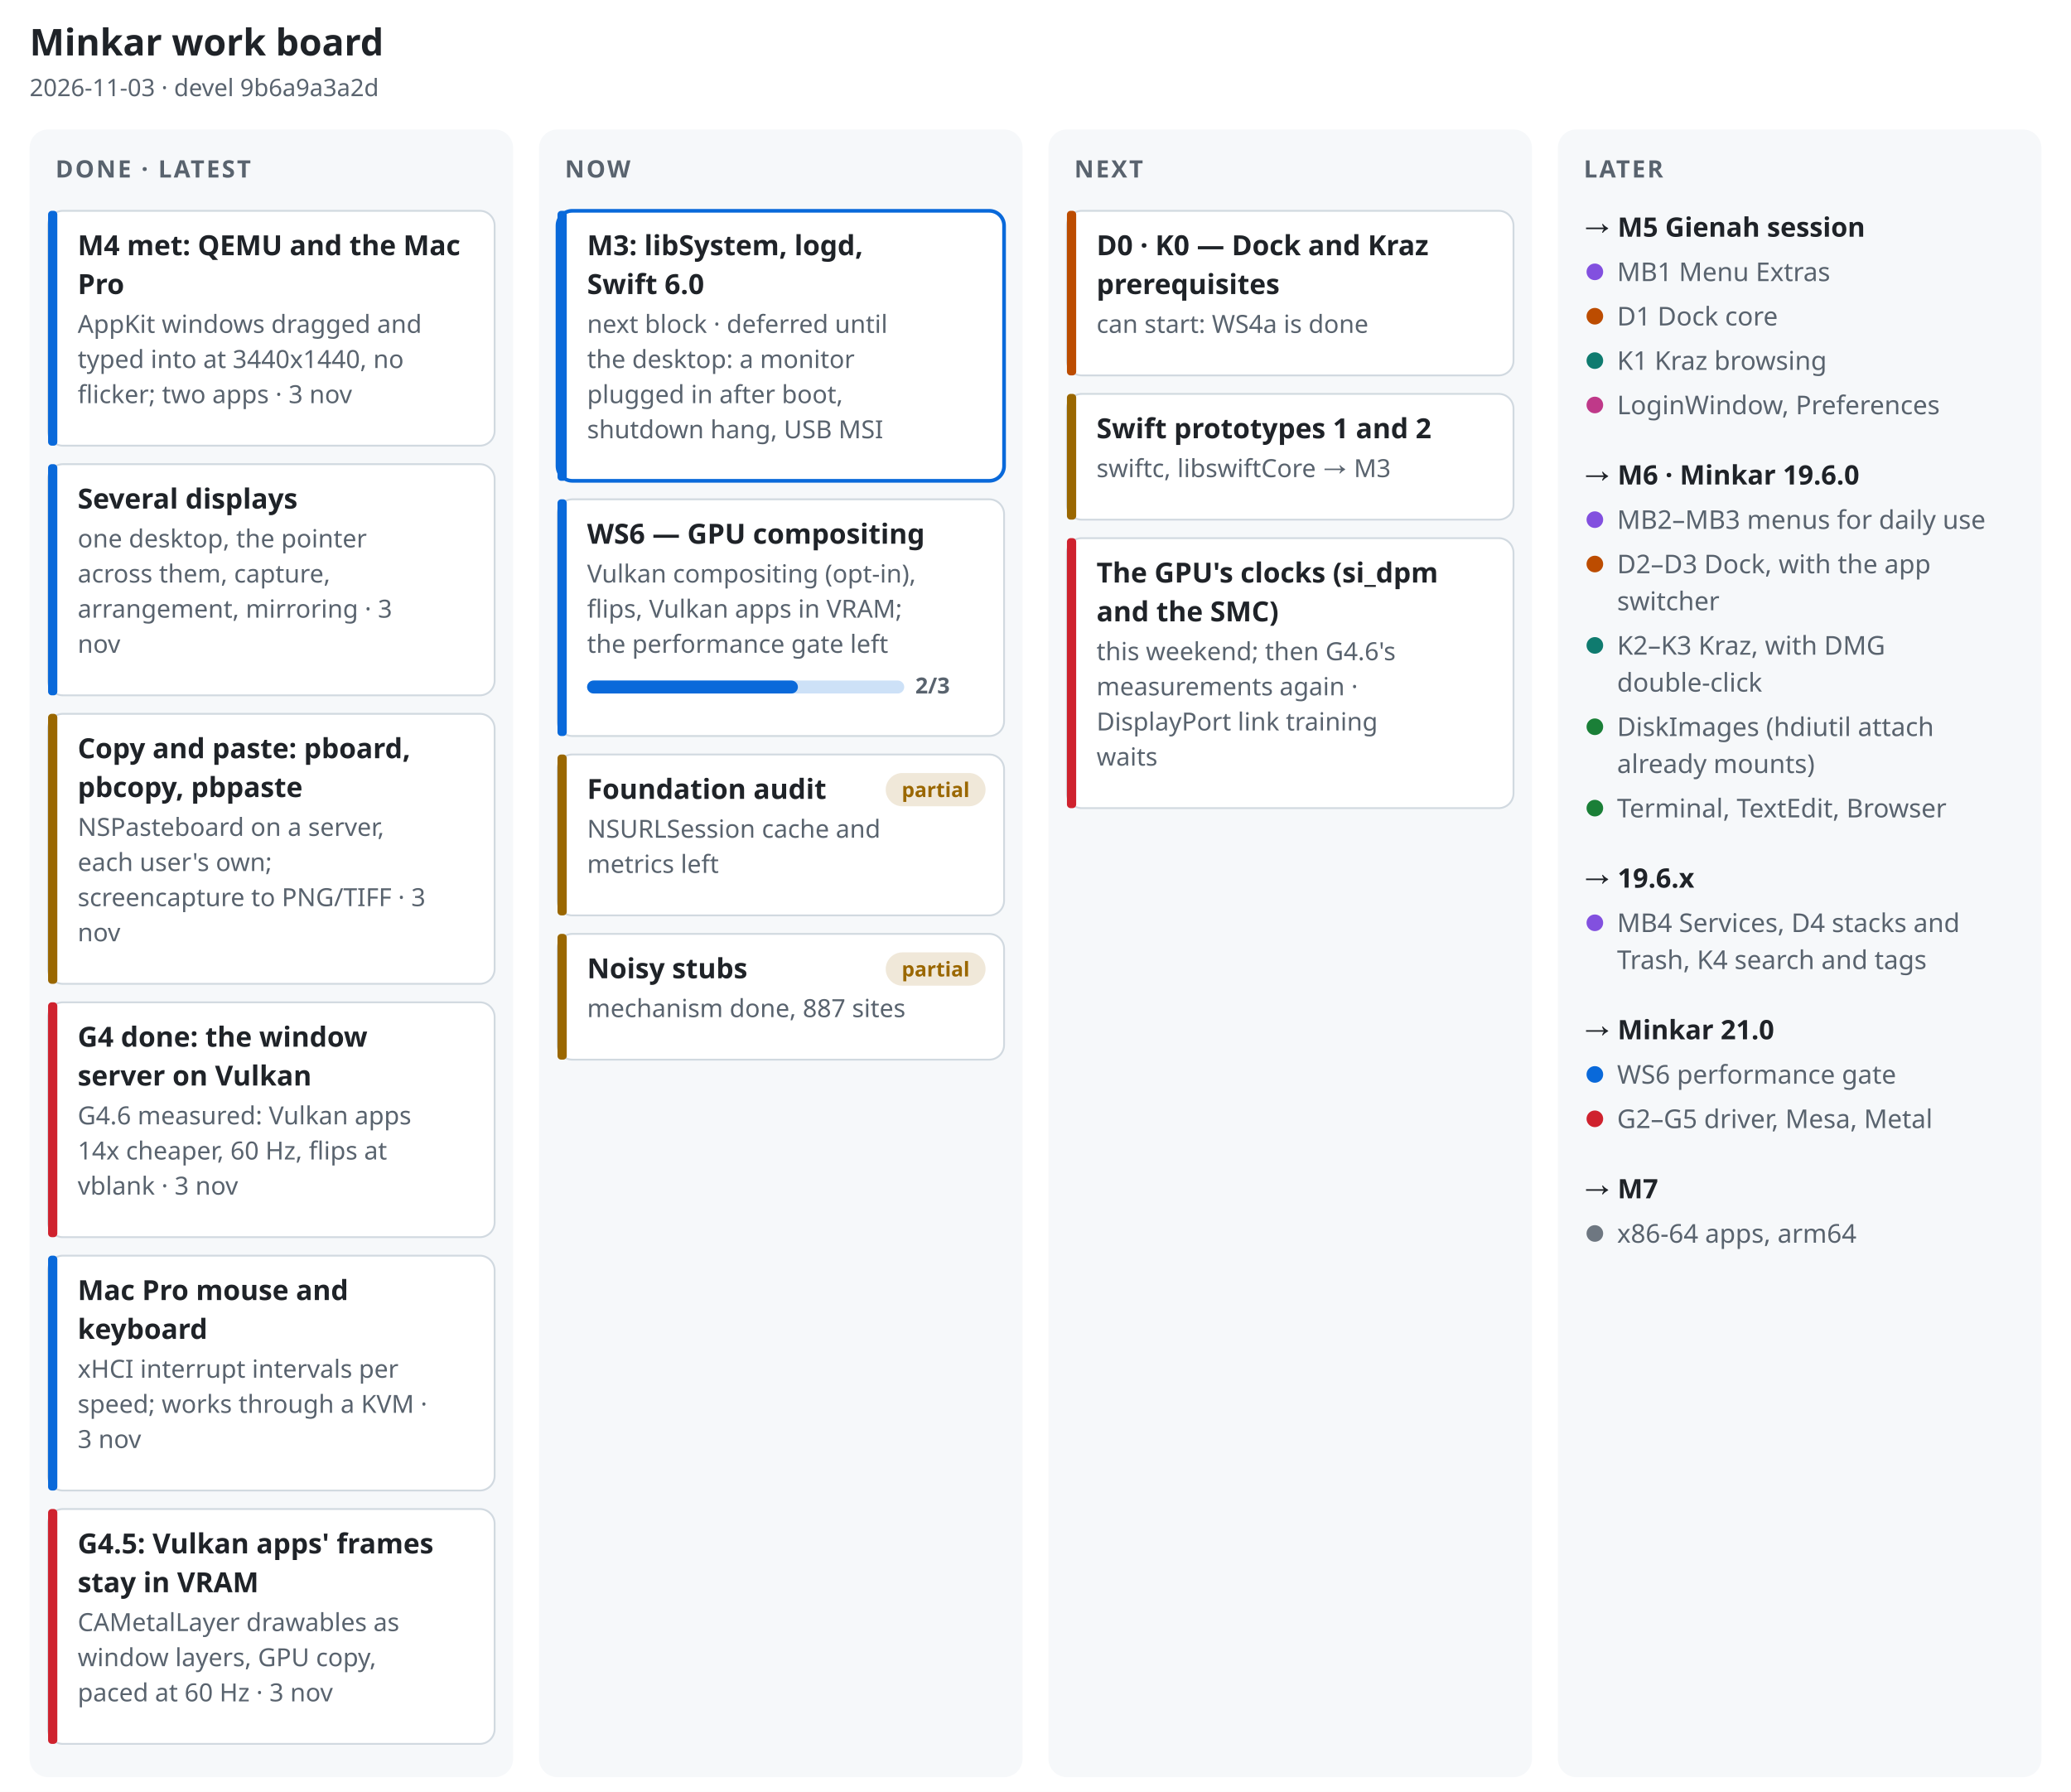
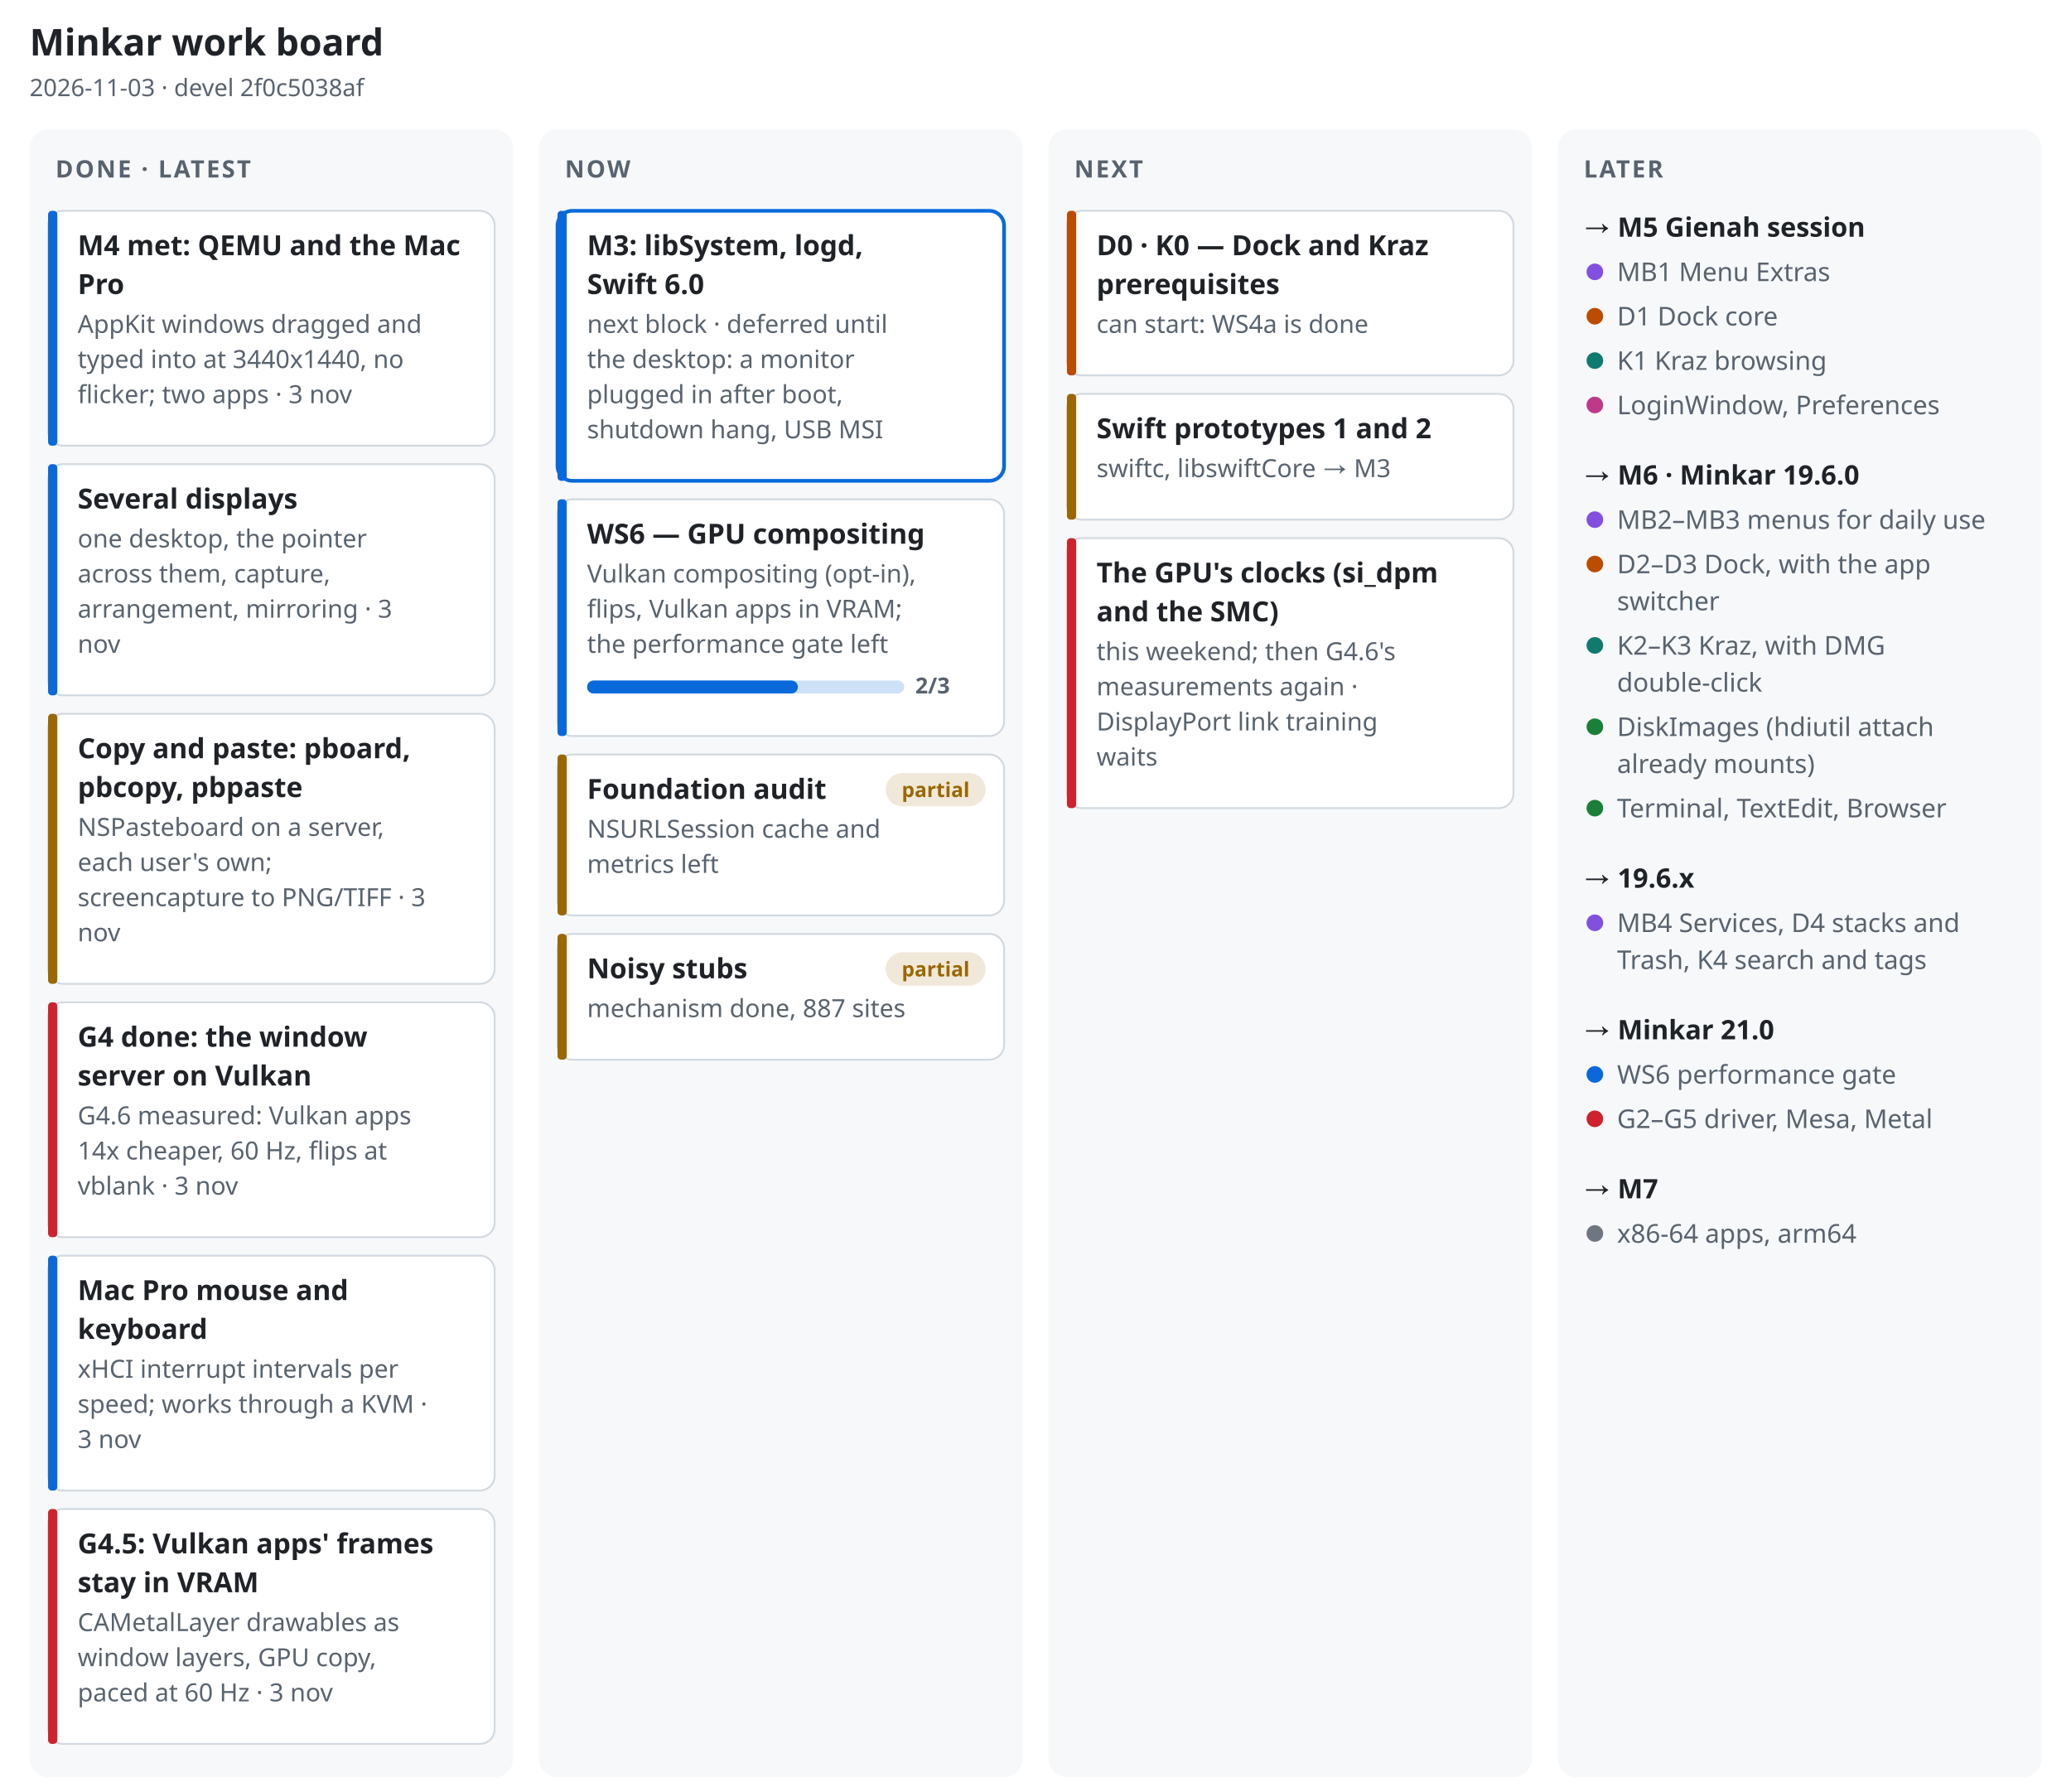
<svg xmlns="http://www.w3.org/2000/svg" width="1120" height="969" viewBox="0 0 1120 969" font-family="-apple-system, BlinkMacSystemFont, 'Segoe UI', 'Noto Sans', Helvetica, Arial, sans-serif" role="img" aria-label="Minkar work board, 2026-11-03">
  <rect width="1120" height="969" fill="#ffffff" />
  <text x="16" y="30" font-size="20" font-weight="700" fill="#1f2328" text-anchor="start">Minkar work board</text>
-   <text x="16" y="52" font-size="13" font-weight="400" fill="#59636e" text-anchor="start">2026-11-03 · devel 9b6a9a3a2d</text>
+   <text x="16" y="52" font-size="13" font-weight="400" fill="#59636e" text-anchor="start">2026-11-03 · devel 2f0c5038af</text>
  <rect x="16" y="70" width="261.5" height="891" rx="10" fill="#f6f8fa" />
  <text x="30" y="96" font-size="13" font-weight="700" fill="#59636e" text-anchor="start" letter-spacing=".08em">DONE · LATEST</text>
  <rect x="26" y="114" width="241.5" height="127" rx="8" fill="#ffffff" stroke="#d1d9e0" stroke-width="1" />
  <rect x="26" y="114" width="5" height="127" rx="2" fill="#0969da" />
  <text x="42" y="138" font-size="15" font-weight="650" fill="#1f2328" text-anchor="start">M4 met: QEMU and the Mac</text>
  <text x="42" y="159" font-size="15" font-weight="650" fill="#1f2328" text-anchor="start">Pro</text>
  <text x="42" y="180" font-size="13.5" font-weight="400" fill="#59636e" text-anchor="start">AppKit windows dragged and</text>
  <text x="42" y="199" font-size="13.5" font-weight="400" fill="#59636e" text-anchor="start">typed into at 3440x1440, no</text>
  <text x="42" y="218" font-size="13.5" font-weight="400" fill="#59636e" text-anchor="start">flicker; two apps · 3 nov</text>
  <rect x="26" y="251" width="241.5" height="125" rx="8" fill="#ffffff" stroke="#d1d9e0" stroke-width="1" />
  <rect x="26" y="251" width="5" height="125" rx="2" fill="#0969da" />
  <text x="42" y="275" font-size="15" font-weight="650" fill="#1f2328" text-anchor="start">Several displays</text>
  <text x="42" y="296" font-size="13.5" font-weight="400" fill="#59636e" text-anchor="start">one desktop, the pointer</text>
  <text x="42" y="315" font-size="13.5" font-weight="400" fill="#59636e" text-anchor="start">across them, capture,</text>
  <text x="42" y="334" font-size="13.5" font-weight="400" fill="#59636e" text-anchor="start">arrangement, mirroring · 3</text>
  <text x="42" y="353" font-size="13.5" font-weight="400" fill="#59636e" text-anchor="start">nov</text>
  <rect x="26" y="386" width="241.5" height="146" rx="8" fill="#ffffff" stroke="#d1d9e0" stroke-width="1" />
  <rect x="26" y="386" width="5" height="146" rx="2" fill="#9a6700" />
  <text x="42" y="410" font-size="15" font-weight="650" fill="#1f2328" text-anchor="start">Copy and paste: pboard,</text>
  <text x="42" y="431" font-size="15" font-weight="650" fill="#1f2328" text-anchor="start">pbcopy, pbpaste</text>
  <text x="42" y="452" font-size="13.5" font-weight="400" fill="#59636e" text-anchor="start">NSPasteboard on a server,</text>
  <text x="42" y="471" font-size="13.5" font-weight="400" fill="#59636e" text-anchor="start">each user's own;</text>
  <text x="42" y="490" font-size="13.5" font-weight="400" fill="#59636e" text-anchor="start">screencapture to PNG/TIFF · 3</text>
  <text x="42" y="509" font-size="13.5" font-weight="400" fill="#59636e" text-anchor="start">nov</text>
  <rect x="26" y="542" width="241.5" height="127" rx="8" fill="#ffffff" stroke="#d1d9e0" stroke-width="1" />
  <rect x="26" y="542" width="5" height="127" rx="2" fill="#cf222e" />
  <text x="42" y="566" font-size="15" font-weight="650" fill="#1f2328" text-anchor="start">G4 done: the window</text>
  <text x="42" y="587" font-size="15" font-weight="650" fill="#1f2328" text-anchor="start">server on Vulkan</text>
  <text x="42" y="608" font-size="13.5" font-weight="400" fill="#59636e" text-anchor="start">G4.6 measured: Vulkan apps</text>
  <text x="42" y="627" font-size="13.5" font-weight="400" fill="#59636e" text-anchor="start">14x cheaper, 60 Hz, flips at</text>
  <text x="42" y="646" font-size="13.5" font-weight="400" fill="#59636e" text-anchor="start">vblank · 3 nov</text>
  <rect x="26" y="679" width="241.5" height="127" rx="8" fill="#ffffff" stroke="#d1d9e0" stroke-width="1" />
  <rect x="26" y="679" width="5" height="127" rx="2" fill="#0969da" />
  <text x="42" y="703" font-size="15" font-weight="650" fill="#1f2328" text-anchor="start">Mac Pro mouse and</text>
  <text x="42" y="724" font-size="15" font-weight="650" fill="#1f2328" text-anchor="start">keyboard</text>
  <text x="42" y="745" font-size="13.5" font-weight="400" fill="#59636e" text-anchor="start">xHCI interrupt intervals per</text>
  <text x="42" y="764" font-size="13.5" font-weight="400" fill="#59636e" text-anchor="start">speed; works through a KVM ·</text>
  <text x="42" y="783" font-size="13.5" font-weight="400" fill="#59636e" text-anchor="start">3 nov</text>
  <rect x="26" y="816" width="241.5" height="127" rx="8" fill="#ffffff" stroke="#d1d9e0" stroke-width="1" />
  <rect x="26" y="816" width="5" height="127" rx="2" fill="#cf222e" />
  <text x="42" y="840" font-size="15" font-weight="650" fill="#1f2328" text-anchor="start">G4.5: Vulkan apps' frames</text>
  <text x="42" y="861" font-size="15" font-weight="650" fill="#1f2328" text-anchor="start">stay in VRAM</text>
  <text x="42" y="882" font-size="13.5" font-weight="400" fill="#59636e" text-anchor="start">CAMetalLayer drawables as</text>
  <text x="42" y="901" font-size="13.5" font-weight="400" fill="#59636e" text-anchor="start">window layers, GPU copy,</text>
  <text x="42" y="920" font-size="13.5" font-weight="400" fill="#59636e" text-anchor="start">paced at 60 Hz · 3 nov</text>
  <rect x="291.5" y="70" width="261.5" height="891" rx="10" fill="#f6f8fa" />
  <text x="305.5" y="96" font-size="13" font-weight="700" fill="#59636e" text-anchor="start" letter-spacing=".08em">NOW</text>
  <rect x="301.5" y="114" width="241.5" height="146" rx="8" fill="#ffffff" stroke="#0969da" stroke-width="2" />
  <rect x="301.5" y="114" width="5" height="146" rx="2" fill="#0969da" />
  <text x="317.5" y="138" font-size="15" font-weight="650" fill="#1f2328" text-anchor="start">M3: libSystem, logd,</text>
  <text x="317.5" y="159" font-size="15" font-weight="650" fill="#1f2328" text-anchor="start">Swift 6.0</text>
  <text x="317.5" y="180" font-size="13.5" font-weight="400" fill="#59636e" text-anchor="start">next block · deferred until</text>
  <text x="317.5" y="199" font-size="13.5" font-weight="400" fill="#59636e" text-anchor="start">the desktop: a monitor</text>
  <text x="317.5" y="218" font-size="13.5" font-weight="400" fill="#59636e" text-anchor="start">plugged in after boot,</text>
  <text x="317.5" y="237" font-size="13.5" font-weight="400" fill="#59636e" text-anchor="start">shutdown hang, USB MSI</text>
  <rect x="301.5" y="270" width="241.5" height="128" rx="8" fill="#ffffff" stroke="#d1d9e0" stroke-width="1" />
  <rect x="301.5" y="270" width="5" height="128" rx="2" fill="#0969da" />
  <text x="317.5" y="294" font-size="15" font-weight="650" fill="#1f2328" text-anchor="start">WS6 — GPU compositing</text>
  <text x="317.5" y="315" font-size="13.5" font-weight="400" fill="#59636e" text-anchor="start">Vulkan compositing (opt-in),</text>
  <text x="317.5" y="334" font-size="13.5" font-weight="400" fill="#59636e" text-anchor="start">flips, Vulkan apps in VRAM;</text>
  <text x="317.5" y="353" font-size="13.5" font-weight="400" fill="#59636e" text-anchor="start">the performance gate left</text>
  <rect x="317.5" y="368" width="171.5" height="7" rx="3.5" fill="#0969da" fill-opacity=".2" />
  <rect x="317.5" y="368" width="114" height="7" rx="3.5" fill="#0969da" />
  <text x="495" y="375" font-size="12" font-weight="600" fill="#59636e" text-anchor="start">2/3</text>
  <rect x="301.5" y="408" width="241.5" height="87" rx="8" fill="#ffffff" stroke="#d1d9e0" stroke-width="1" />
  <rect x="301.5" y="408" width="5" height="87" rx="2" fill="#9a6700" />
  <text x="317.5" y="432" font-size="15" font-weight="650" fill="#1f2328" text-anchor="start">Foundation audit</text>
  <text x="317.5" y="453" font-size="13.5" font-weight="400" fill="#59636e" text-anchor="start">NSURLSession cache and</text>
  <text x="317.5" y="472" font-size="13.5" font-weight="400" fill="#59636e" text-anchor="start">metrics left</text>
  <rect x="479" y="418" width="54" height="18" rx="9" fill="#9a6700" fill-opacity=".15" />
  <text x="506" y="431" font-size="11" font-weight="600" fill="#9a6700" text-anchor="middle">partial</text>
  <rect x="301.5" y="505" width="241.5" height="68" rx="8" fill="#ffffff" stroke="#d1d9e0" stroke-width="1" />
  <rect x="301.5" y="505" width="5" height="68" rx="2" fill="#9a6700" />
  <text x="317.5" y="529" font-size="15" font-weight="650" fill="#1f2328" text-anchor="start">Noisy stubs</text>
  <text x="317.5" y="550" font-size="13.5" font-weight="400" fill="#59636e" text-anchor="start">mechanism done, 887 sites</text>
  <rect x="479" y="515" width="54" height="18" rx="9" fill="#9a6700" fill-opacity=".15" />
  <text x="506" y="528" font-size="11" font-weight="600" fill="#9a6700" text-anchor="middle">partial</text>
  <rect x="567" y="70" width="261.5" height="891" rx="10" fill="#f6f8fa" />
  <text x="581" y="96" font-size="13" font-weight="700" fill="#59636e" text-anchor="start" letter-spacing=".08em">NEXT</text>
  <rect x="577" y="114" width="241.5" height="89" rx="8" fill="#ffffff" stroke="#d1d9e0" stroke-width="1" />
  <rect x="577" y="114" width="5" height="89" rx="2" fill="#bc4c00" />
  <text x="593" y="138" font-size="15" font-weight="650" fill="#1f2328" text-anchor="start">D0 · K0 — Dock and Kraz</text>
  <text x="593" y="159" font-size="15" font-weight="650" fill="#1f2328" text-anchor="start">prerequisites</text>
  <text x="593" y="180" font-size="13.5" font-weight="400" fill="#59636e" text-anchor="start">can start: WS4a is done</text>
  <rect x="577" y="213" width="241.5" height="68" rx="8" fill="#ffffff" stroke="#d1d9e0" stroke-width="1" />
  <rect x="577" y="213" width="5" height="68" rx="2" fill="#9a6700" />
  <text x="593" y="237" font-size="15" font-weight="650" fill="#1f2328" text-anchor="start">Swift prototypes 1 and 2</text>
  <text x="593" y="258" font-size="13.5" font-weight="400" fill="#59636e" text-anchor="start">swiftc, libswiftCore → M3</text>
  <rect x="577" y="291" width="241.5" height="146" rx="8" fill="#ffffff" stroke="#d1d9e0" stroke-width="1" />
  <rect x="577" y="291" width="5" height="146" rx="2" fill="#cf222e" />
  <text x="593" y="315" font-size="15" font-weight="650" fill="#1f2328" text-anchor="start">The GPU's clocks (si_dpm</text>
  <text x="593" y="336" font-size="15" font-weight="650" fill="#1f2328" text-anchor="start">and the SMC)</text>
  <text x="593" y="357" font-size="13.5" font-weight="400" fill="#59636e" text-anchor="start">this weekend; then G4.6's</text>
  <text x="593" y="376" font-size="13.5" font-weight="400" fill="#59636e" text-anchor="start">measurements again ·</text>
  <text x="593" y="395" font-size="13.5" font-weight="400" fill="#59636e" text-anchor="start">DisplayPort link training</text>
  <text x="593" y="414" font-size="13.5" font-weight="400" fill="#59636e" text-anchor="start">waits</text>
  <rect x="842.5" y="70" width="261.5" height="891" rx="10" fill="#f6f8fa" />
  <text x="856.5" y="96" font-size="13" font-weight="700" fill="#59636e" text-anchor="start" letter-spacing=".08em">LATER</text>
  <text x="856.5" y="128" font-size="14.5" font-weight="700" fill="#1f2328" text-anchor="start">→ M5 Gienah session</text>
  <circle cx="862.5" cy="147" r="4.5" fill="#8250df" />
  <text x="874.5" y="152" font-size="14" font-weight="400" fill="#59636e" text-anchor="start">MB1 Menu Extras</text>
  <circle cx="862.5" cy="171" r="4.5" fill="#bc4c00" />
  <text x="874.5" y="176" font-size="14" font-weight="400" fill="#59636e" text-anchor="start">D1 Dock core</text>
  <circle cx="862.5" cy="195" r="4.5" fill="#0f7b6f" />
  <text x="874.5" y="200" font-size="14" font-weight="400" fill="#59636e" text-anchor="start">K1 Kraz browsing</text>
  <circle cx="862.5" cy="219" r="4.5" fill="#bf3989" />
  <text x="874.5" y="224" font-size="14" font-weight="400" fill="#59636e" text-anchor="start">LoginWindow, Preferences</text>
  <text x="856.5" y="262" font-size="14.5" font-weight="700" fill="#1f2328" text-anchor="start">→ M6 · Minkar 19.6.0</text>
  <circle cx="862.5" cy="281" r="4.5" fill="#8250df" />
  <text x="874.5" y="286" font-size="14" font-weight="400" fill="#59636e" text-anchor="start">MB2–MB3 menus for daily use</text>
  <circle cx="862.5" cy="305" r="4.5" fill="#bc4c00" />
  <text x="874.5" y="310" font-size="14" font-weight="400" fill="#59636e" text-anchor="start">D2–D3 Dock, with the app</text>
  <text x="874.5" y="330" font-size="14" font-weight="400" fill="#59636e" text-anchor="start">switcher</text>
  <circle cx="862.5" cy="349" r="4.5" fill="#0f7b6f" />
  <text x="874.5" y="354" font-size="14" font-weight="400" fill="#59636e" text-anchor="start">K2–K3 Kraz, with DMG</text>
  <text x="874.5" y="374" font-size="14" font-weight="400" fill="#59636e" text-anchor="start">double-click</text>
  <circle cx="862.5" cy="393" r="4.5" fill="#1a7f37" />
  <text x="874.5" y="398" font-size="14" font-weight="400" fill="#59636e" text-anchor="start">DiskImages (hdiutil attach</text>
  <text x="874.5" y="418" font-size="14" font-weight="400" fill="#59636e" text-anchor="start">already mounts)</text>
  <circle cx="862.5" cy="437" r="4.5" fill="#1a7f37" />
  <text x="874.5" y="442" font-size="14" font-weight="400" fill="#59636e" text-anchor="start">Terminal, TextEdit, Browser</text>
  <text x="856.5" y="480" font-size="14.5" font-weight="700" fill="#1f2328" text-anchor="start">→ 19.6.x</text>
  <circle cx="862.5" cy="499" r="4.5" fill="#8250df" />
  <text x="874.5" y="504" font-size="14" font-weight="400" fill="#59636e" text-anchor="start">MB4 Services, D4 stacks and</text>
  <text x="874.5" y="524" font-size="14" font-weight="400" fill="#59636e" text-anchor="start">Trash, K4 search and tags</text>
  <text x="856.5" y="562" font-size="14.5" font-weight="700" fill="#1f2328" text-anchor="start">→ Minkar 21.0</text>
  <circle cx="862.5" cy="581" r="4.5" fill="#0969da" />
  <text x="874.5" y="586" font-size="14" font-weight="400" fill="#59636e" text-anchor="start">WS6 performance gate</text>
  <circle cx="862.5" cy="605" r="4.5" fill="#cf222e" />
  <text x="874.5" y="610" font-size="14" font-weight="400" fill="#59636e" text-anchor="start">G2–G5 driver, Mesa, Metal</text>
  <text x="856.5" y="648" font-size="14.5" font-weight="700" fill="#1f2328" text-anchor="start">→ M7</text>
  <circle cx="862.5" cy="667" r="4.5" fill="#6e7781" />
  <text x="874.5" y="672" font-size="14" font-weight="400" fill="#59636e" text-anchor="start">x86-64 apps, arm64</text>
</svg>
